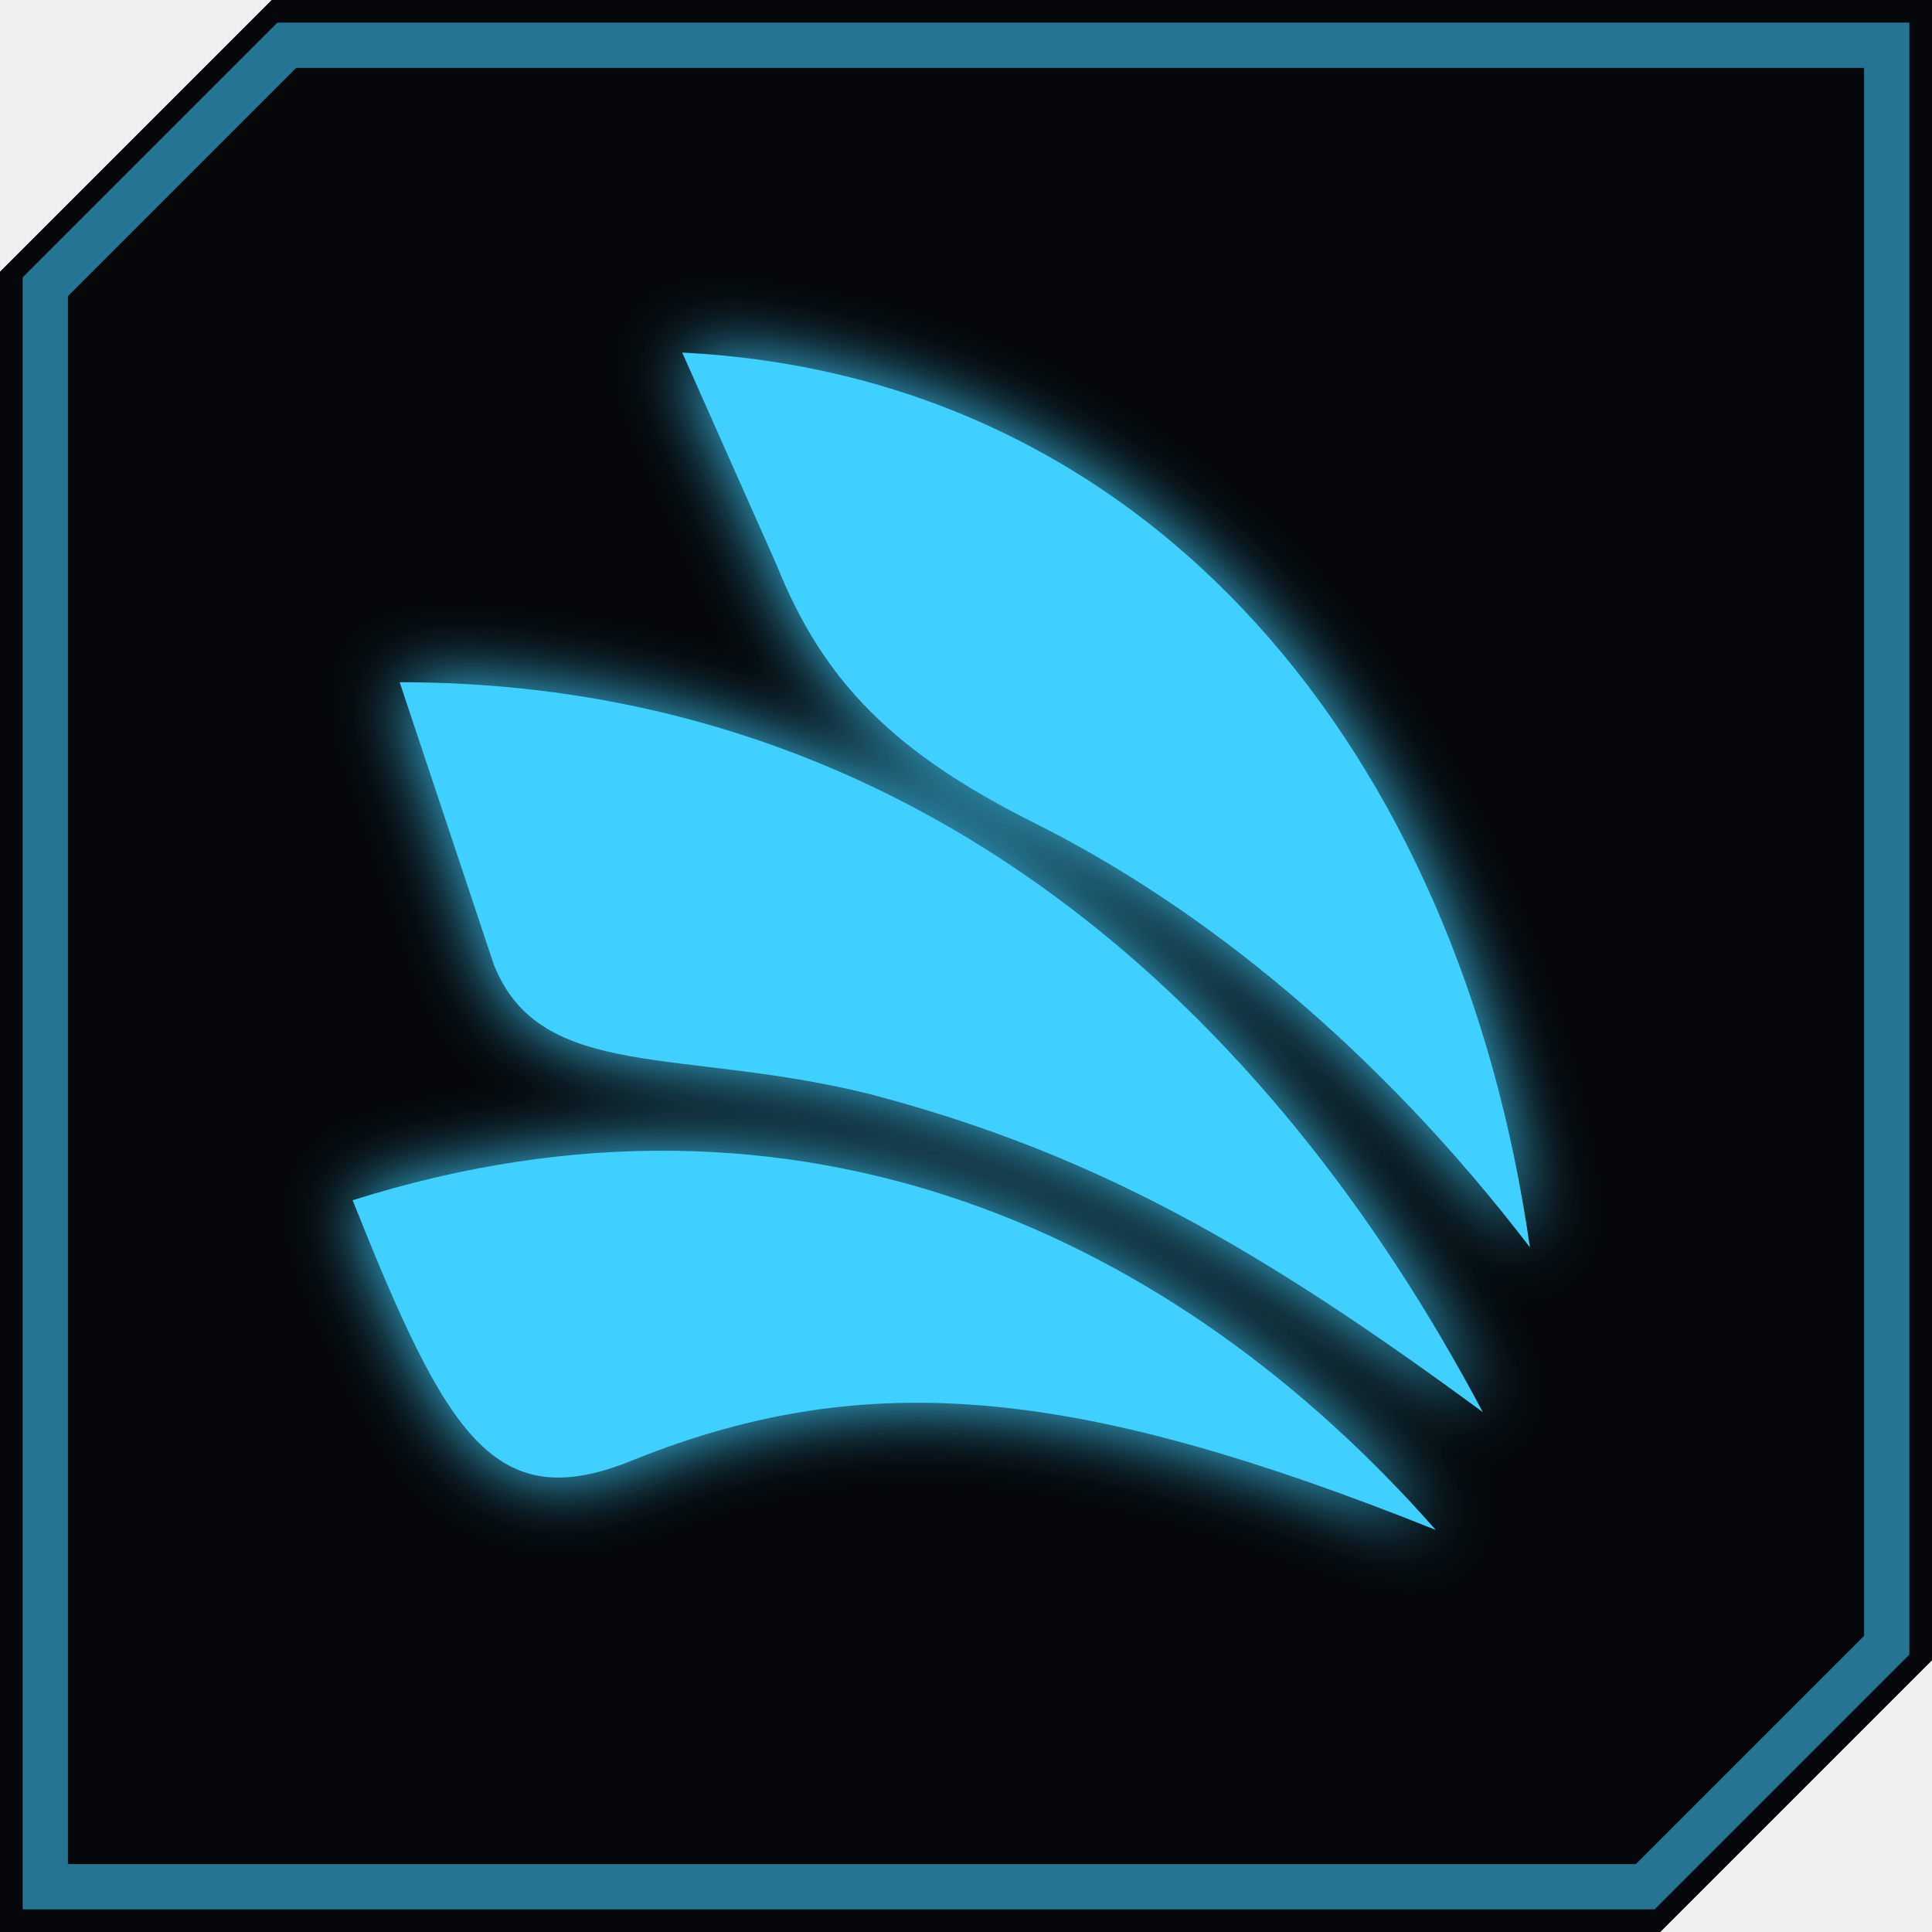
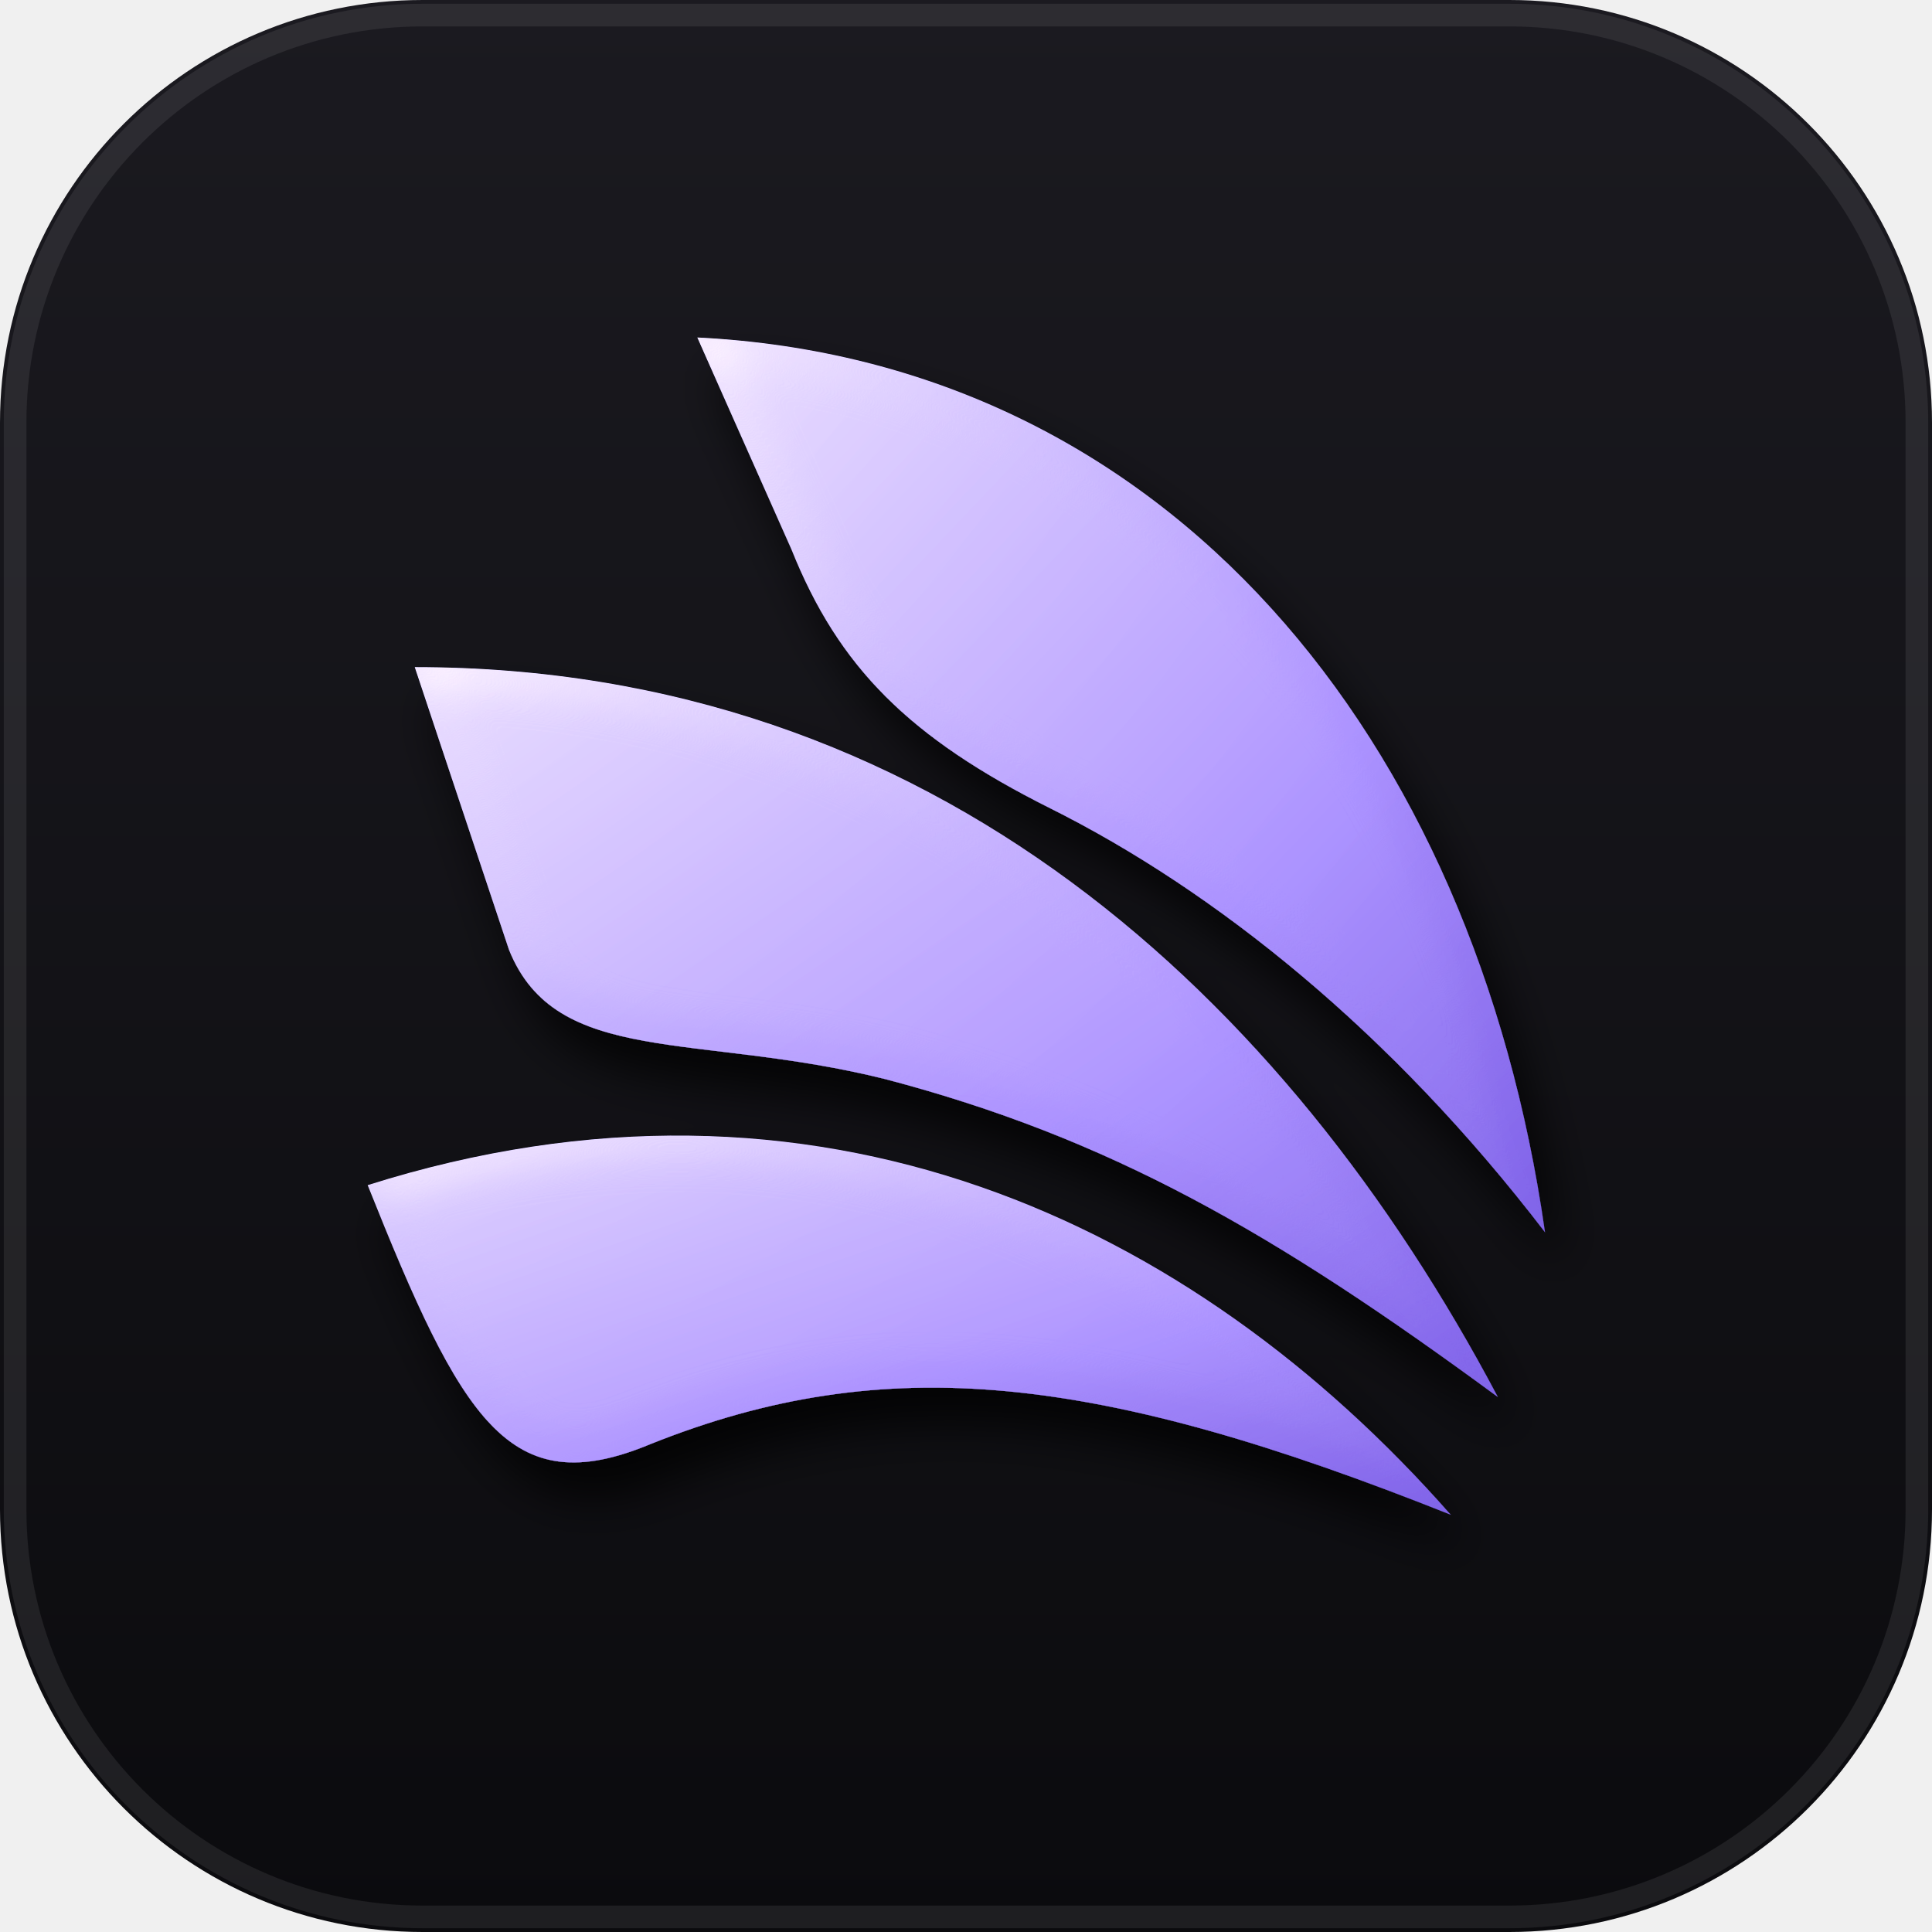
<svg xmlns="http://www.w3.org/2000/svg" viewBox="0 0 256 256" width="256" height="256">
  <defs>
-     <filter id="g" x="-30%" y="-30%" width="160%" height="160%">
-       <feGaussianBlur stdDeviation="6" result="b" />
+     <linearGradient id="f" x1="0" y1="0" x2="1" y2="1">
+       <stop offset="0" stop-color="#d9ccff" />
+       <stop offset=".55" stop-color="#ad93ff" />
+       <stop offset="1" stop-color="#7b5ce6" />
+     </linearGradient>
+     <linearGradient id="t" x1="0" y1="0" x2="0" y2="1">
+       <stop offset="0" stop-color="#1b1a20" />
+       <stop offset="1" stop-color="#0b0b0e" />
+     </linearGradient>
+     <filter id="e" x="-20%" y="-20%" width="140%" height="150%">
+       <feGaussianBlur in="SourceAlpha" stdDeviation="4" result="b" />
+       <feSpecularLighting in="b" surfaceScale="5" specularConstant=".85" specularExponent="18" lighting-color="#fff" result="s">
+         <fePointLight x="-80" y="-100" z="220" />
+       </feSpecularLighting>
+       <feComposite in="s" in2="SourceAlpha" operator="in" result="h" />
+       <feComposite in="SourceGraphic" in2="h" operator="arithmetic" k2="1" k3=".6" result="l" />
+       <feOffset in="SourceAlpha" dx="3" dy="6" result="o" />
+       <feGaussianBlur in="o" stdDeviation="4" result="ob" />
+       <feColorMatrix in="ob" values="0 0 0 0 0 0 0 0 0 0 0 0 0 0 0 0 0 0 .8 0" result="d" />
      <feMerge>
-         <feMergeNode in="b" />
-         <feMergeNode in="SourceGraphic" />
+         <feMergeNode in="d" />
+         <feMergeNode in="l" />
      </feMerge>
    </filter>
  </defs>
-   <path d="M36 0H256V220L220 256H0V36Z" fill="#05070a" />
-   <path d="M38 6H250V218L218 250H6V38Z" fill="none" stroke="#3fd0ff" stroke-opacity=".55" stroke-width="6" />
-   <g fill="#3fd0ff" filter="url(#g)" transform="translate(28 28) scale(.78)">
+   <rect width="256" height="256" rx="56" fill="url(#t)" />
+   <rect x="2" y="2" width="252" height="252" rx="54" fill="none" stroke="#ffffff" stroke-opacity=".08" stroke-width="3" />
+   <g fill="url(#f)" filter="url(#e)" transform="translate(30 26) scale(.78)">
    <path d="M80 24C160 28 212 92 224 176 198 142 168 118 140 104 116 92 104 80 96 60L80 24Z" />
    <path d="M32 80C120 80 180 136 216 204 178 176 150 160 112 150 80 142 56 148 48 128L32 80Z" />
    <path d="M24 168C100 144 164 174 208 224 148 200 112 196 72 212 48 222 40 208 24 168Z" />
  </g>
</svg>
